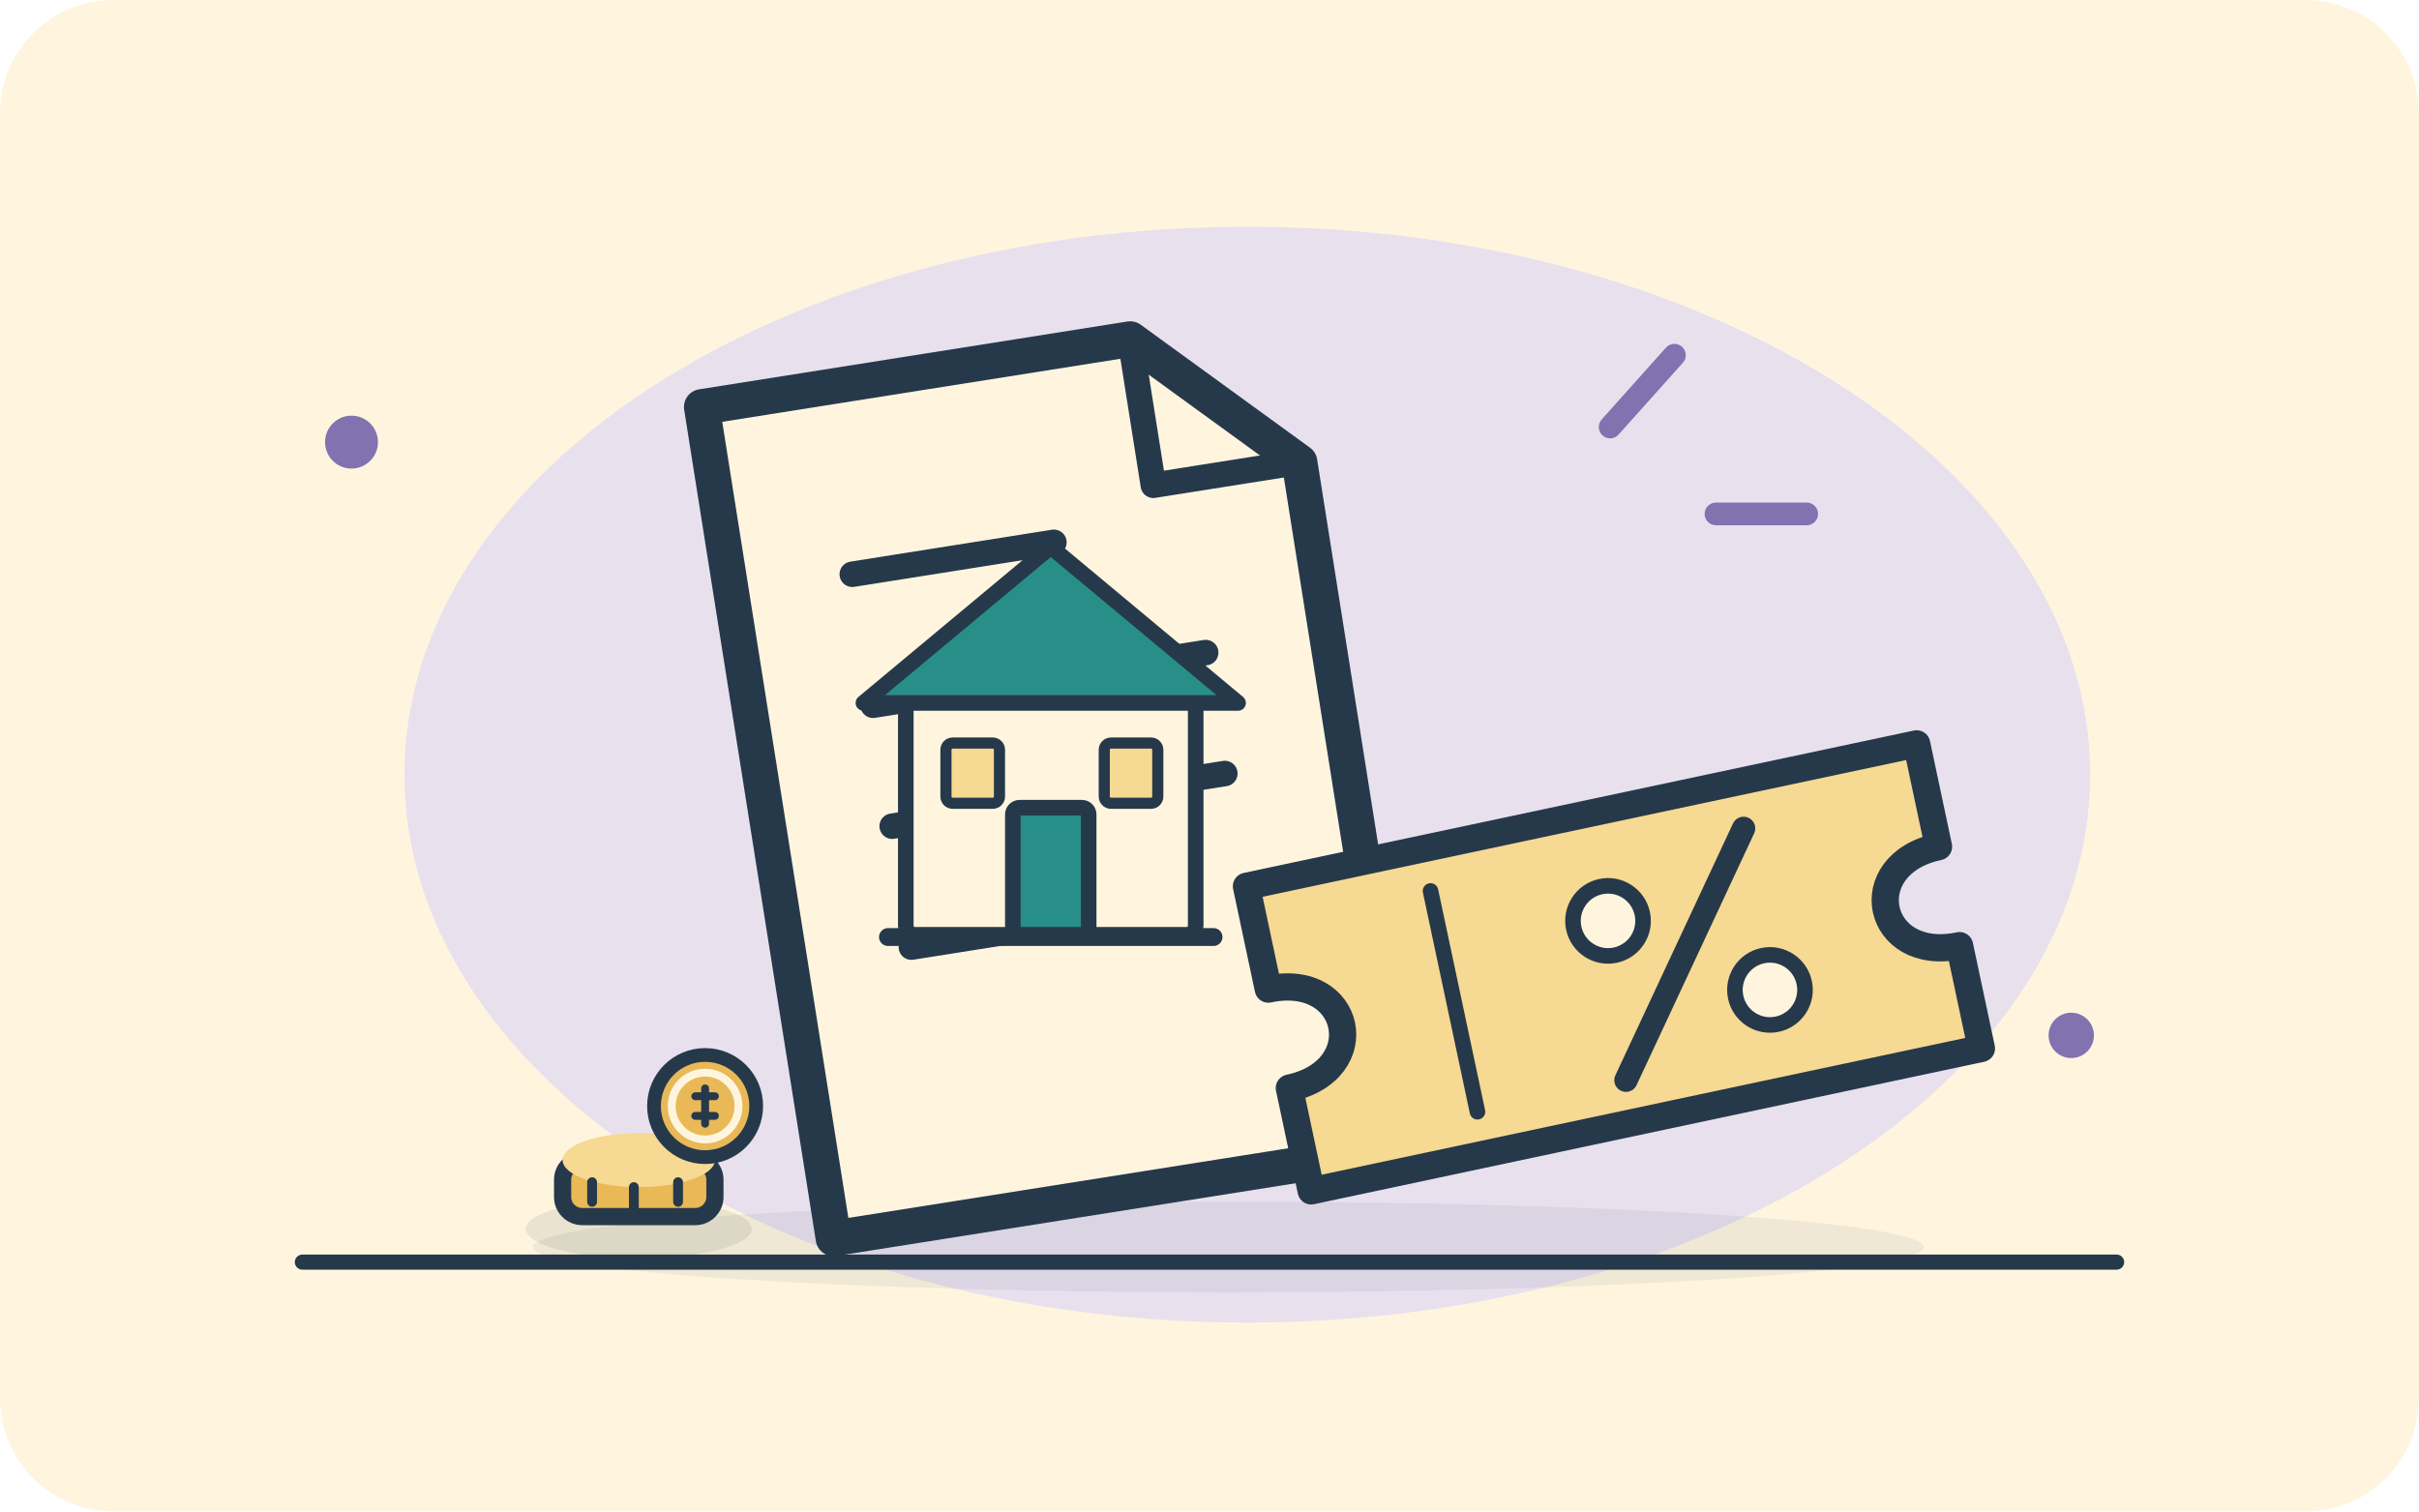
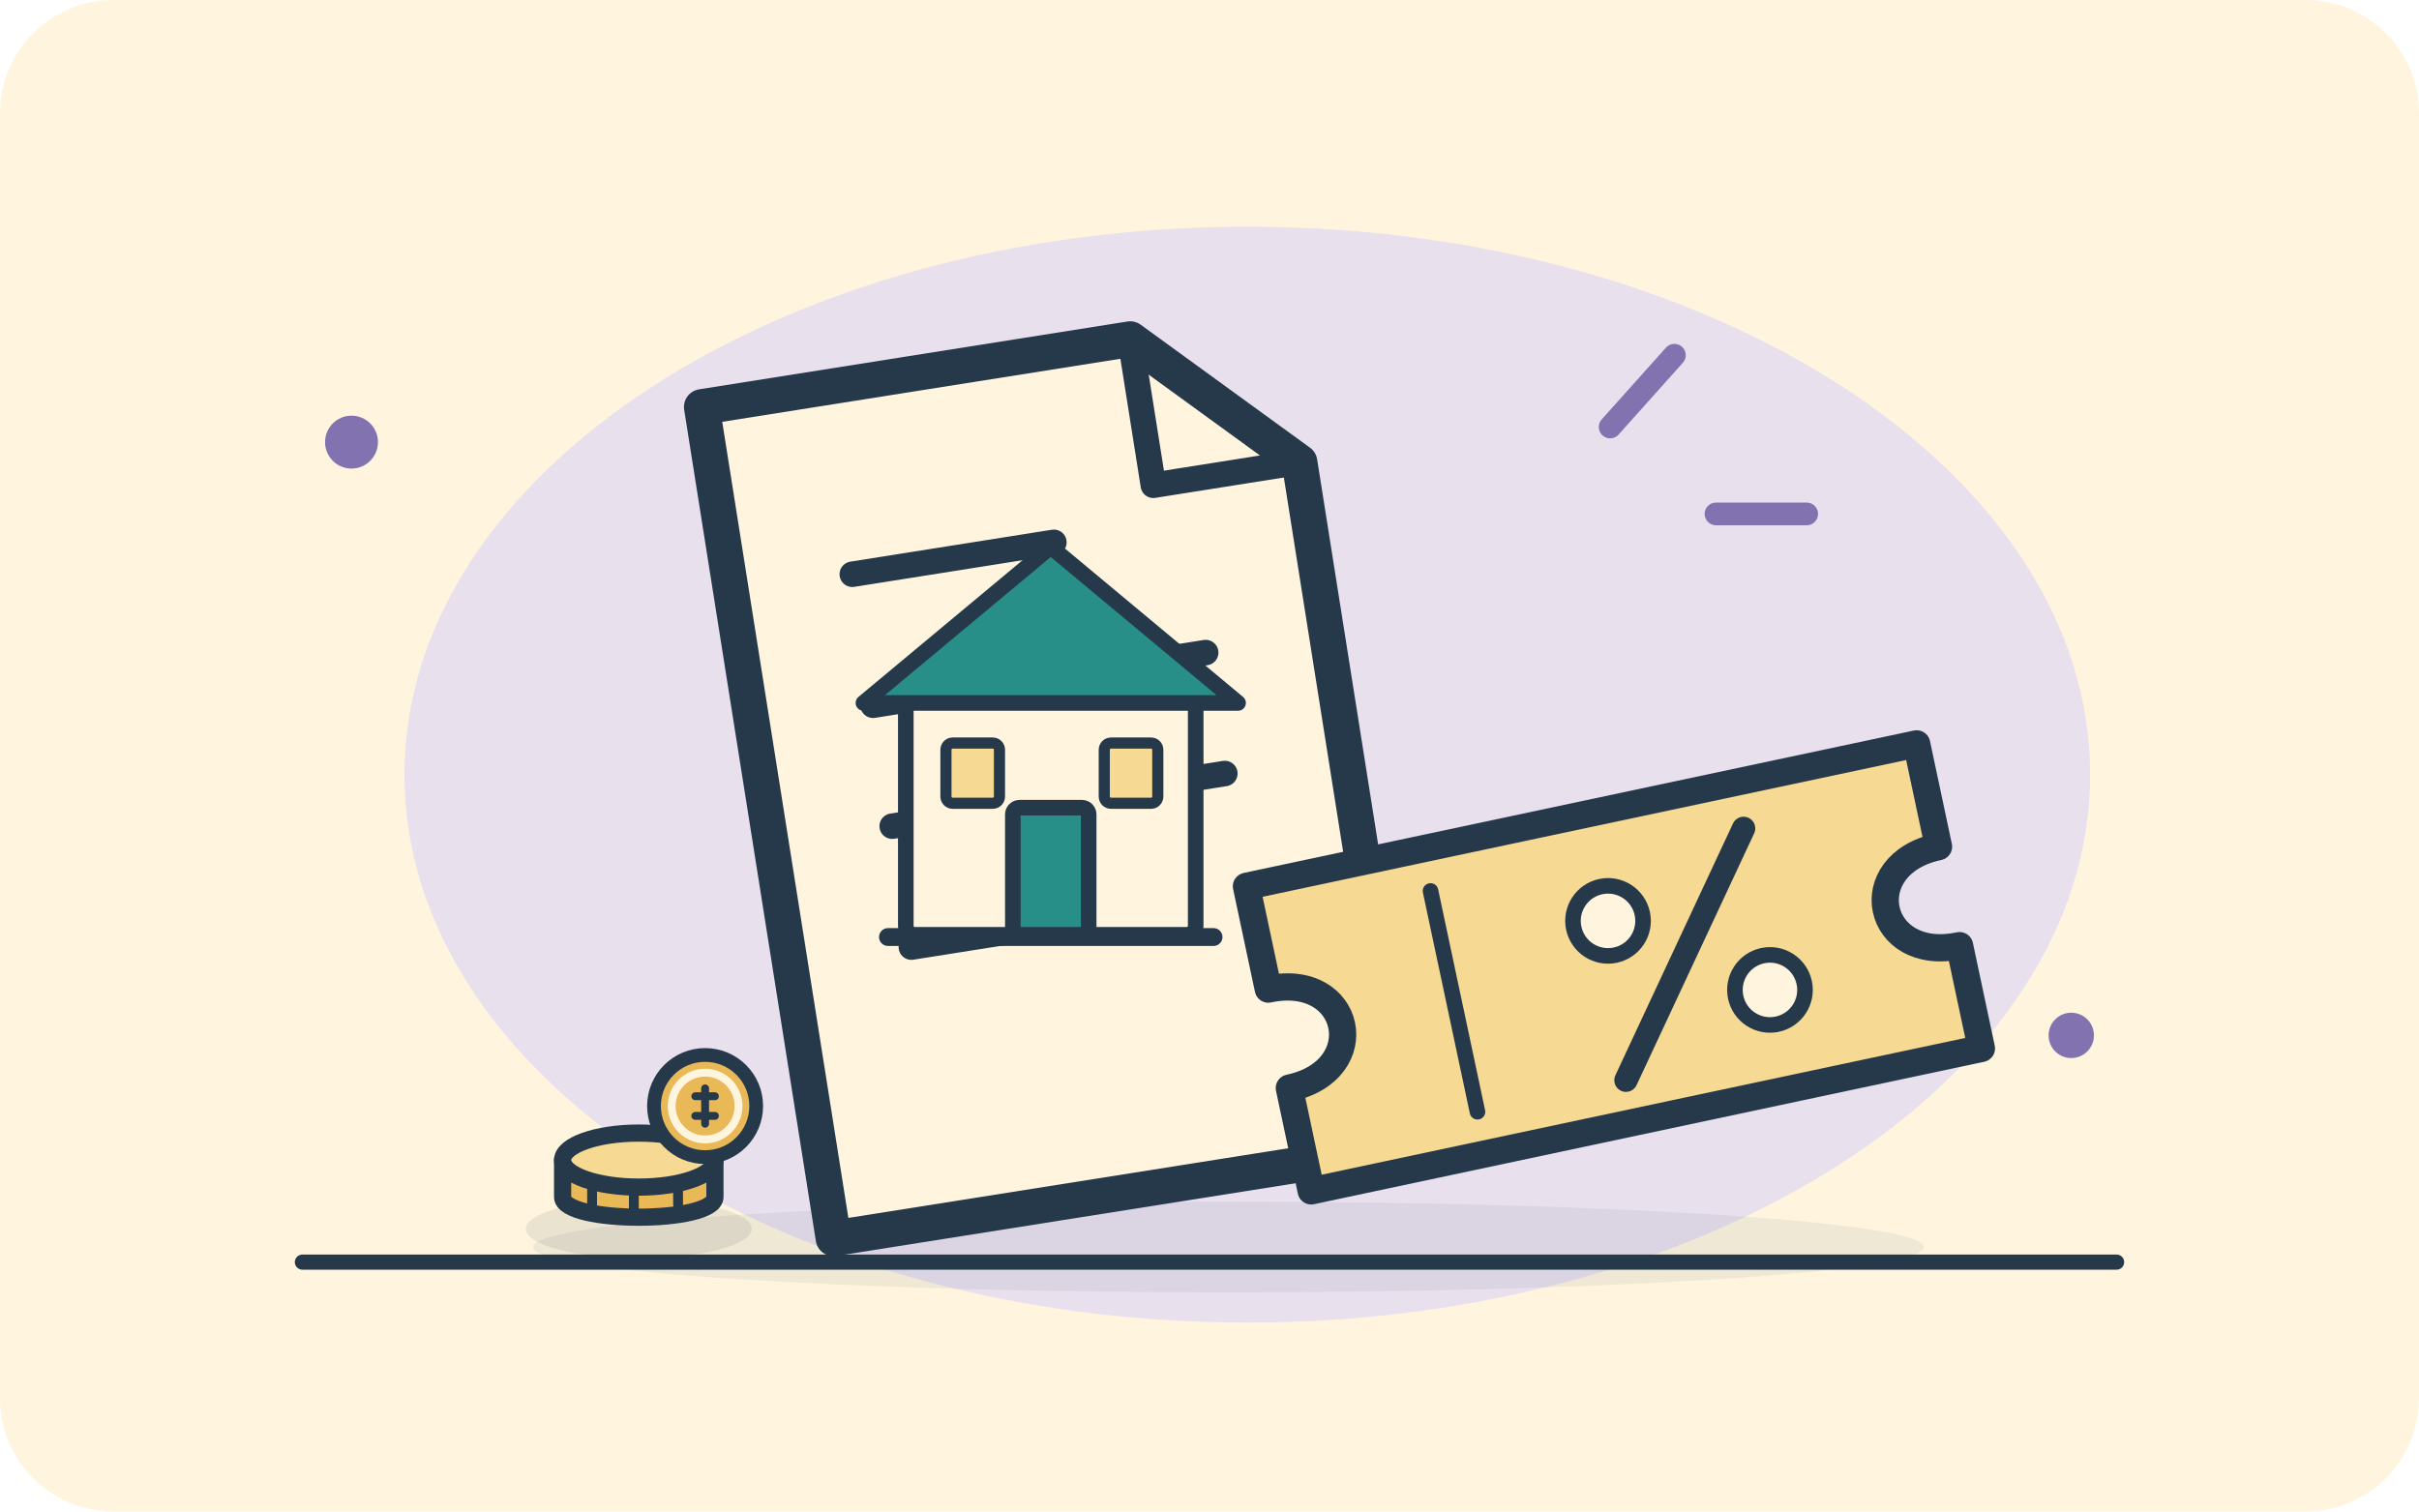
<svg xmlns="http://www.w3.org/2000/svg" width="640" height="400" viewBox="0 0 640 400">
  <rect width="640" height="400" rx="30" fill="#fff5df" />
  <ellipse cx="330" cy="205" rx="223" ry="145" fill="#e9e0ee" />
  <path d="M80 334H560" fill="none" stroke="#26394a" stroke-width="4" stroke-linecap="round" stroke-linejoin="round" />
  <ellipse cx="325" cy="330" rx="184" ry="12" fill="#26394a12" />
  <circle cx="93" cy="117" r="6" fill="#8272b0" stroke="#8272b0" stroke-width="2" />
  <circle cx="548" cy="274" r="5" fill="#8272b0" stroke="#8272b0" stroke-width="2" />
  <g transform="translate(279 205) scale(1.35) rotate(-9)">
    <path d="M-57 -82H28L57 -53V83H-57Z" fill="#fff5df" stroke="#26394a" stroke-width="7" stroke-linecap="round" stroke-linejoin="round" />
    <path d="M28 -82V-53H57" fill="none" stroke="#26394a" stroke-width="5" stroke-linecap="round" stroke-linejoin="round" />
    <path d="M-33 -45H7M-33 -19H33M-33 5H33M-33 29H12" fill="none" stroke="#26394a" stroke-width="5" stroke-linecap="round" stroke-linejoin="round" />
  </g>
  <g transform="translate(278 199) scale(0.59) rotate(0)">
    <rect x="-65" y="-28" width="130" height="110" rx="4" fill="#fff5df" stroke="#26394a" stroke-width="7" />
    <path d="M-84 -22 0 -92 84 -22Z" fill="#288e88" stroke="#26394a" stroke-width="7" stroke-linecap="round" stroke-linejoin="round" />
    <rect x="-17" y="25" width="34" height="57" rx="3" fill="#288e88" stroke="#26394a" stroke-width="7" />
    <rect x="-47" y="-4" width="24" height="27" rx="3" fill="#f6d992" stroke="#26394a" stroke-width="5" />
    <rect x="24" y="-4" width="24" height="27" rx="3" fill="#f6d992" stroke="#26394a" stroke-width="5" />
    <path d="M-73 83H73" fill="none" stroke="#26394a" stroke-width="8" stroke-linecap="round" stroke-linejoin="round" />
  </g>
  <g transform="translate(427 256) scale(1.03) rotate(-12)">
    <path d="M-88 -40H88V-13C66 -13 66 13 88 13V40H-88V13C-66 13 -66 -13 -88 -13Z" fill="#f6d992" stroke="#26394a" stroke-width="7" stroke-linecap="round" stroke-linejoin="round" />
    <path d="M-42 -29V29" fill="none" stroke="#26394a" stroke-width="4" stroke-linecap="round" stroke-linejoin="round" />
    <circle cx="1" cy="-12" r="9" fill="#fff5df" stroke="#26394a" stroke-width="4" />
    <circle cx="38" cy="14" r="9" fill="#fff5df" stroke="#26394a" stroke-width="4" />
    <path d="M-3 29 40 -28" fill="none" stroke="#26394a" stroke-width="6" stroke-linecap="round" stroke-linejoin="round" />
  </g>
  <g transform="translate(169 307) scale(0.65) rotate(0)">
    <ellipse cx="0" cy="28" rx="46" ry="12" fill="#26394a18" />
-     <rect x="-31" y="0" width="62" height="23" rx="8" fill="#e9b857" stroke="#26394a" stroke-width="7" />
-     <ellipse cx="0" cy="0" rx="31" ry="11" fill="#f6d992" />
-     <path d="M-19 9V17M-2 11V20M16 9V17" fill="none" stroke="#26394a" stroke-width="4" stroke-linecap="round" stroke-linejoin="round" />
+     <path d="M-31 0V15C-31 26 31 26 31 15V0Z" fill="#e9b857" stroke="#26394a" stroke-width="7" stroke-linecap="round" stroke-linejoin="round" />
+     <path d="M-31 0A31 11 0 1 0 31 0A31 11 0 1 0 -31 0Z" fill="#f6d992" stroke="#26394a" stroke-width="7" stroke-linecap="round" stroke-linejoin="round" />
+     <path d="M-19 11V18M-2 13V20M16 11V18" fill="none" stroke="#26394a" stroke-width="4" stroke-linecap="round" stroke-linejoin="round" />
    <g transform="translate(27 -22) scale(0.8) rotate(0)">
      <circle cx="0" cy="0" r="26" fill="#e9b857" stroke="#26394a" stroke-width="7" />
      <circle cx="0" cy="0" r="17" fill="none" stroke="#fff5df" stroke-width="4" />
      <path d="M0 -9V9M-5 -5H5M-5 5H5" fill="none" stroke="#26394a" stroke-width="4" stroke-linecap="round" stroke-linejoin="round" />
    </g>
  </g>
  <path d="M426 113 443 94M454 136H478" fill="none" stroke="#8272b0" stroke-width="6" stroke-linecap="round" stroke-linejoin="round" />
</svg>
